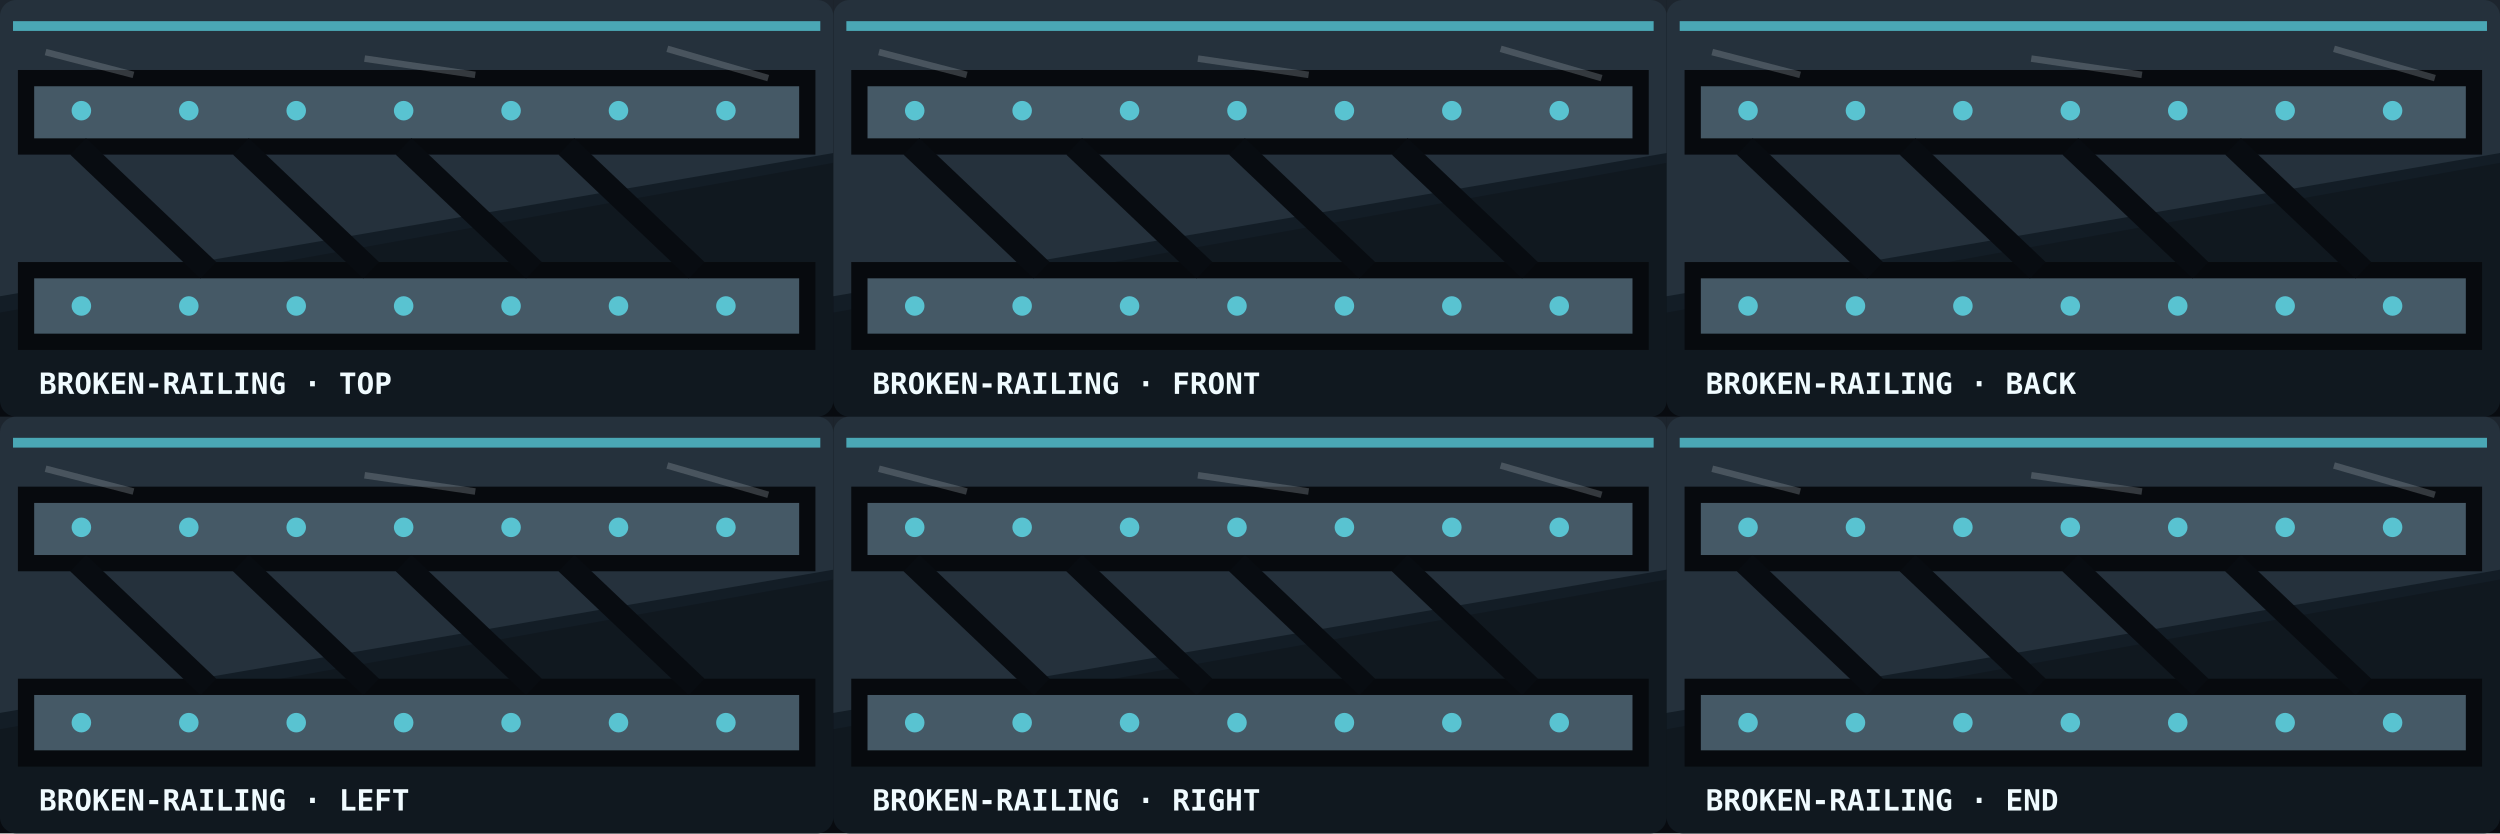
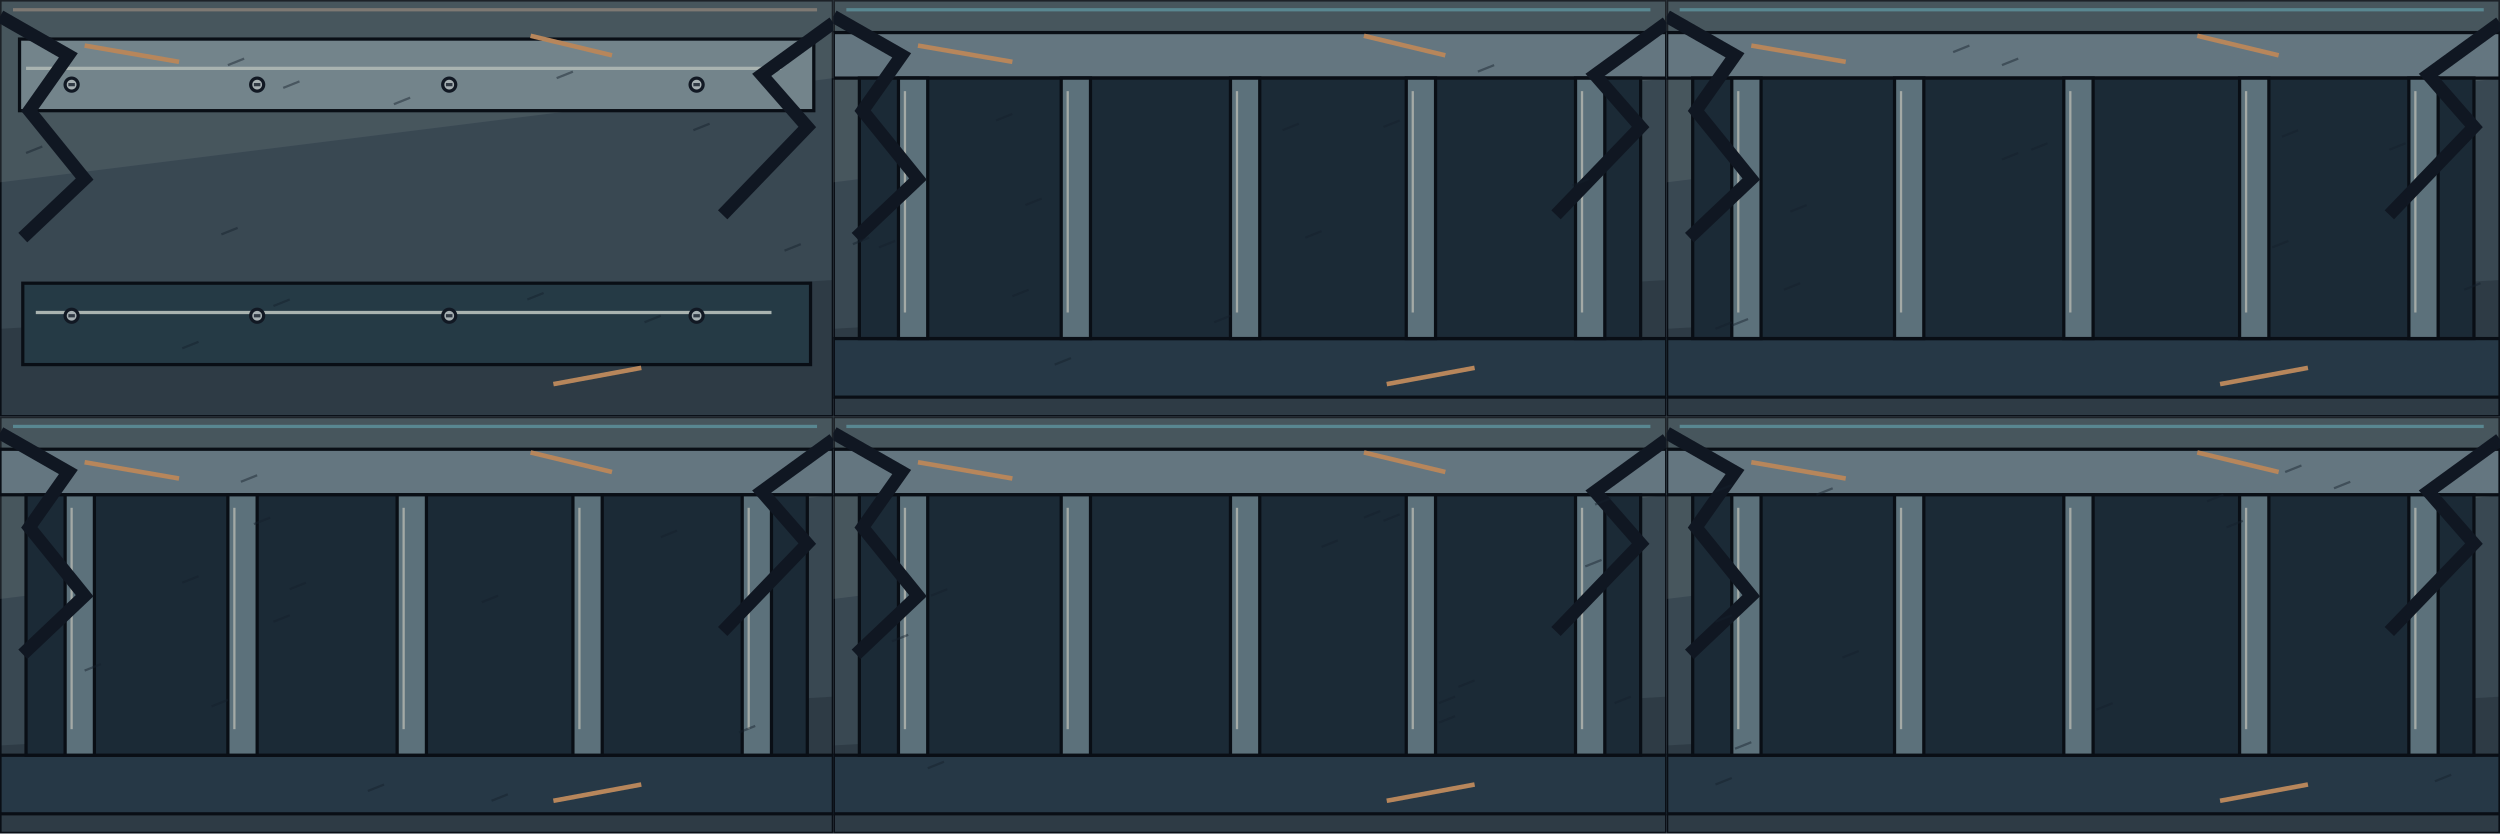
<svg xmlns="http://www.w3.org/2000/svg" width="768" height="256" viewBox="0 0 768 256">
-   <rect width="768" height="256" fill="#080b10" />
-   <g transform="translate(0 0)">
-     <rect width="256" height="128" rx="5" fill="#131d26" />
-     <path d="M0 0H256V47L0 91Z" fill="#455966" opacity=".34" />
-     <path d="M0 96L256 50V128H0Z" fill="#070a0e" opacity=".28" />
-     <path d="M4 8L252 8" stroke="#61efff" stroke-width="3" opacity=".62" />
-     <path d="M8 24H248V45H8ZM8 83H248V105H8Z" fill="#455966" stroke="#070a0e" stroke-width="5" />
-     <path d="M24 45l40 38m10-38l40 38m10-38l40 38m10-38l40 38" stroke="#080c11" stroke-width="7" />
-     <g fill="#61efff" opacity=".7">
-       <circle cx="25" cy="34" r="3" />
-       <circle cx="25" cy="94" r="3" />
-       <circle cx="58" cy="34" r="3" />
-       <circle cx="58" cy="94" r="3" />
-       <circle cx="91" cy="34" r="3" />
-       <circle cx="91" cy="94" r="3" />
-       <circle cx="124" cy="34" r="3" />
-       <circle cx="124" cy="94" r="3" />
-       <circle cx="157" cy="34" r="3" />
-       <circle cx="157" cy="94" r="3" />
-       <circle cx="190" cy="34" r="3" />
-       <circle cx="190" cy="94" r="3" />
-       <circle cx="223" cy="34" r="3" />
-       <circle cx="223" cy="94" r="3" />
-     </g>
-     <path d="M14 16l27 7m71-5l34 5m59-8l31 9" stroke="#9fa8ad" stroke-width="2" opacity=".3" />
-     <text x="12" y="121" fill="#f0fbff" font-family="monospace" font-size="9" font-weight="700">BROKEN-RAILING · TOP</text>
-   </g>
-   <g transform="translate(256 0)">
-     <rect width="256" height="128" rx="5" fill="#131d26" />
-     <path d="M0 0H256V47L0 91Z" fill="#455966" opacity=".34" />
-     <path d="M0 96L256 50V128H0Z" fill="#070a0e" opacity=".28" />
-     <path d="M4 8L252 8" stroke="#61efff" stroke-width="3" opacity=".62" />
-     <path d="M8 24H248V45H8ZM8 83H248V105H8Z" fill="#455966" stroke="#070a0e" stroke-width="5" />
-     <path d="M24 45l40 38m10-38l40 38m10-38l40 38m10-38l40 38" stroke="#080c11" stroke-width="7" />
-     <g fill="#61efff" opacity=".7">
-       <circle cx="25" cy="34" r="3" />
-       <circle cx="25" cy="94" r="3" />
-       <circle cx="58" cy="34" r="3" />
-       <circle cx="58" cy="94" r="3" />
-       <circle cx="91" cy="34" r="3" />
-       <circle cx="91" cy="94" r="3" />
-       <circle cx="124" cy="34" r="3" />
-       <circle cx="124" cy="94" r="3" />
-       <circle cx="157" cy="34" r="3" />
-       <circle cx="157" cy="94" r="3" />
-       <circle cx="190" cy="34" r="3" />
-       <circle cx="190" cy="94" r="3" />
-       <circle cx="223" cy="34" r="3" />
-       <circle cx="223" cy="94" r="3" />
-     </g>
-     <path d="M14 16l27 7m71-5l34 5m59-8l31 9" stroke="#9fa8ad" stroke-width="2" opacity=".3" />
-     <text x="12" y="121" fill="#f0fbff" font-family="monospace" font-size="9" font-weight="700">BROKEN-RAILING · FRONT</text>
-   </g>
-   <g transform="translate(512 0)">
-     <rect width="256" height="128" rx="5" fill="#131d26" />
-     <path d="M0 0H256V47L0 91Z" fill="#455966" opacity=".34" />
-     <path d="M0 96L256 50V128H0Z" fill="#070a0e" opacity=".28" />
-     <path d="M4 8L252 8" stroke="#61efff" stroke-width="3" opacity=".62" />
-     <path d="M8 24H248V45H8ZM8 83H248V105H8Z" fill="#455966" stroke="#070a0e" stroke-width="5" />
-     <path d="M24 45l40 38m10-38l40 38m10-38l40 38m10-38l40 38" stroke="#080c11" stroke-width="7" />
-     <g fill="#61efff" opacity=".7">
-       <circle cx="25" cy="34" r="3" />
-       <circle cx="25" cy="94" r="3" />
-       <circle cx="58" cy="34" r="3" />
-       <circle cx="58" cy="94" r="3" />
-       <circle cx="91" cy="34" r="3" />
-       <circle cx="91" cy="94" r="3" />
-       <circle cx="124" cy="34" r="3" />
-       <circle cx="124" cy="94" r="3" />
-       <circle cx="157" cy="34" r="3" />
-       <circle cx="157" cy="94" r="3" />
-       <circle cx="190" cy="34" r="3" />
-       <circle cx="190" cy="94" r="3" />
-       <circle cx="223" cy="34" r="3" />
-       <circle cx="223" cy="94" r="3" />
-     </g>
-     <path d="M14 16l27 7m71-5l34 5m59-8l31 9" stroke="#9fa8ad" stroke-width="2" opacity=".3" />
-     <text x="12" y="121" fill="#f0fbff" font-family="monospace" font-size="9" font-weight="700">BROKEN-RAILING · BACK</text>
-   </g>
-   <g transform="translate(0 128)">
-     <rect width="256" height="128" rx="5" fill="#131d26" />
-     <path d="M0 0H256V47L0 91Z" fill="#455966" opacity=".34" />
-     <path d="M0 96L256 50V128H0Z" fill="#070a0e" opacity=".28" />
-     <path d="M4 8L252 8" stroke="#61efff" stroke-width="3" opacity=".62" />
-     <path d="M8 24H248V45H8ZM8 83H248V105H8Z" fill="#455966" stroke="#070a0e" stroke-width="5" />
-     <path d="M24 45l40 38m10-38l40 38m10-38l40 38m10-38l40 38" stroke="#080c11" stroke-width="7" />
-     <g fill="#61efff" opacity=".7">
-       <circle cx="25" cy="34" r="3" />
-       <circle cx="25" cy="94" r="3" />
-       <circle cx="58" cy="34" r="3" />
-       <circle cx="58" cy="94" r="3" />
-       <circle cx="91" cy="34" r="3" />
-       <circle cx="91" cy="94" r="3" />
-       <circle cx="124" cy="34" r="3" />
-       <circle cx="124" cy="94" r="3" />
-       <circle cx="157" cy="34" r="3" />
-       <circle cx="157" cy="94" r="3" />
-       <circle cx="190" cy="34" r="3" />
-       <circle cx="190" cy="94" r="3" />
-       <circle cx="223" cy="34" r="3" />
-       <circle cx="223" cy="94" r="3" />
-     </g>
-     <path d="M14 16l27 7m71-5l34 5m59-8l31 9" stroke="#9fa8ad" stroke-width="2" opacity=".3" />
-     <text x="12" y="121" fill="#f0fbff" font-family="monospace" font-size="9" font-weight="700">BROKEN-RAILING · LEFT</text>
-   </g>
-   <g transform="translate(256 128)">
-     <rect width="256" height="128" rx="5" fill="#131d26" />
-     <path d="M0 0H256V47L0 91Z" fill="#455966" opacity=".34" />
-     <path d="M0 96L256 50V128H0Z" fill="#070a0e" opacity=".28" />
-     <path d="M4 8L252 8" stroke="#61efff" stroke-width="3" opacity=".62" />
-     <path d="M8 24H248V45H8ZM8 83H248V105H8Z" fill="#455966" stroke="#070a0e" stroke-width="5" />
-     <path d="M24 45l40 38m10-38l40 38m10-38l40 38m10-38l40 38" stroke="#080c11" stroke-width="7" />
-     <g fill="#61efff" opacity=".7">
-       <circle cx="25" cy="34" r="3" />
-       <circle cx="25" cy="94" r="3" />
-       <circle cx="58" cy="34" r="3" />
-       <circle cx="58" cy="94" r="3" />
-       <circle cx="91" cy="34" r="3" />
-       <circle cx="91" cy="94" r="3" />
-       <circle cx="124" cy="34" r="3" />
-       <circle cx="124" cy="94" r="3" />
-       <circle cx="157" cy="34" r="3" />
-       <circle cx="157" cy="94" r="3" />
-       <circle cx="190" cy="34" r="3" />
-       <circle cx="190" cy="94" r="3" />
-       <circle cx="223" cy="34" r="3" />
-       <circle cx="223" cy="94" r="3" />
-     </g>
-     <path d="M14 16l27 7m71-5l34 5m59-8l31 9" stroke="#9fa8ad" stroke-width="2" opacity=".3" />
-     <text x="12" y="121" fill="#f0fbff" font-family="monospace" font-size="9" font-weight="700">BROKEN-RAILING · RIGHT</text>
-   </g>
-   <g transform="translate(512 128)">
-     <rect width="256" height="128" rx="5" fill="#131d26" />
-     <path d="M0 0H256V47L0 91Z" fill="#455966" opacity=".34" />
-     <path d="M0 96L256 50V128H0Z" fill="#070a0e" opacity=".28" />
-     <path d="M4 8L252 8" stroke="#61efff" stroke-width="3" opacity=".62" />
-     <path d="M8 24H248V45H8ZM8 83H248V105H8Z" fill="#455966" stroke="#070a0e" stroke-width="5" />
-     <path d="M24 45l40 38m10-38l40 38m10-38l40 38m10-38l40 38" stroke="#080c11" stroke-width="7" />
-     <g fill="#61efff" opacity=".7">
-       <circle cx="25" cy="34" r="3" />
-       <circle cx="25" cy="94" r="3" />
-       <circle cx="58" cy="34" r="3" />
-       <circle cx="58" cy="94" r="3" />
-       <circle cx="91" cy="34" r="3" />
-       <circle cx="91" cy="94" r="3" />
-       <circle cx="124" cy="34" r="3" />
-       <circle cx="124" cy="94" r="3" />
-       <circle cx="157" cy="34" r="3" />
-       <circle cx="157" cy="94" r="3" />
-       <circle cx="190" cy="34" r="3" />
-       <circle cx="190" cy="94" r="3" />
-       <circle cx="223" cy="34" r="3" />
-       <circle cx="223" cy="94" r="3" />
-     </g>
-     <path d="M14 16l27 7m71-5l34 5m59-8l31 9" stroke="#9fa8ad" stroke-width="2" opacity=".3" />
-     <text x="12" y="121" fill="#f0fbff" font-family="monospace" font-size="9" font-weight="700">BROKEN-RAILING · END</text>
+   <defs>
+     <clipPath id="cell">
+       <rect width="256" height="128" />
+     </clipPath>
+   </defs>
+   <g transform="translate(0 0)" clip-path="url(#cell)">
+     <rect x="0" y="0" width="256" height="128" fill="#394852" stroke="#090e15" />
+     <path d="M0 0H256V24L0 56Z" fill="#b1b8b4" stroke="none" stroke-width="1" opacity=".12" />
+     <path d="M0 101L256 86V128H0Z" fill="#080f19" stroke="none" stroke-width="1" opacity=".22" />
+     <rect x="6" y="12" width="244" height="22" fill="#73848b" stroke="#090e15" />
+     <rect x="7" y="87" width="242" height="25" fill="#253a45" stroke="#090e15" />
+     <path d="M8 21h232M11 96h226" fill="none" stroke="#a9b3b0" stroke-width="1" />
+     <circle cx="22" cy="26" r="2" fill="#a6afb2" stroke="#111823" />
+     <path d="M21 26h2" stroke="#303944" />
+     <circle cx="22" cy="97" r="2" fill="#a6afb2" stroke="#111823" />
+     <path d="M21 97h2" stroke="#303944" />
+     <circle cx="79" cy="26" r="2" fill="#a6afb2" stroke="#111823" />
+     <path d="M78 26h2" stroke="#303944" />
+     <circle cx="79" cy="97" r="2" fill="#a6afb2" stroke="#111823" />
+     <path d="M78 97h2" stroke="#303944" />
+     <circle cx="138" cy="26" r="2" fill="#a6afb2" stroke="#111823" />
+     <path d="M137 26h2" stroke="#303944" />
+     <circle cx="138" cy="97" r="2" fill="#a6afb2" stroke="#111823" />
+     <path d="M137 97h2" stroke="#303944" />
+     <circle cx="214" cy="26" r="2" fill="#a6afb2" stroke="#111823" />
+     <path d="M213 26h2" stroke="#303944" />
+     <circle cx="214" cy="97" r="2" fill="#a6afb2" stroke="#111823" />
+     <path d="M213 97h2" stroke="#303944" />
+     <path d="M0 5l21 12-12 17 17 21 -19 18m249-66l-22 16 14 16-26 27" fill="none" stroke="#101722" stroke-width="4" />
+     <path d="M26 14l29 5m108-8l25 6m-18 101l27-5" fill="none" stroke="#b7865b" stroke-width="1.4" />
+     <path d="M84 94l5 -2" fill="none" stroke="#131e2b" stroke-width="0.7" opacity=".45" />
+     <path d="M87 27l5 -2" fill="none" stroke="#131e2b" stroke-width="0.7" opacity=".45" />
+     <path d="M198 99l5 -2" fill="none" stroke="#131e2b" stroke-width="0.7" opacity=".45" />
+     <path d="M171 24l5 -2" fill="none" stroke="#131e2b" stroke-width="0.7" opacity=".45" />
+     <path d="M56 107l5 -2" fill="none" stroke="#131e2b" stroke-width="0.7" opacity=".45" />
+     <path d="M70 20l5 -2" fill="none" stroke="#131e2b" stroke-width="0.7" opacity=".45" />
+     <path d="M241 77l5 -2" fill="none" stroke="#131e2b" stroke-width="0.7" opacity=".45" />
+     <path d="M121 32l5 -2" fill="none" stroke="#131e2b" stroke-width="0.7" opacity=".45" />
+     <path d="M213 40l5 -2" fill="none" stroke="#131e2b" stroke-width="0.7" opacity=".45" />
+     <path d="M162 92l5 -2" fill="none" stroke="#131e2b" stroke-width="0.7" opacity=".45" />
+     <path d="M68 72l5 -2" fill="none" stroke="#131e2b" stroke-width="0.7" opacity=".45" />
+     <path d="M8 47l5 -2" fill="none" stroke="#131e2b" stroke-width="0.7" opacity=".45" />
+     <path d="M4 3H251" fill="none" stroke="#c2a58d" stroke-width="1" opacity=".45" />
+   </g>
+   <g transform="translate(256 0)" clip-path="url(#cell)">
+     <rect x="0" y="0" width="256" height="128" fill="#394852" stroke="#090e15" />
+     <path d="M0 0H256V24L0 56Z" fill="#b1b8b4" stroke="none" stroke-width="1" opacity=".12" />
+     <path d="M0 101L256 86V128H0Z" fill="#080f19" stroke="none" stroke-width="1" opacity=".22" />
+     <rect x="0" y="10" width="256" height="14" fill="#647680" stroke="#090e15" />
+     <rect x="0" y="104" width="256" height="18" fill="#263846" stroke="#090e15" />
+     <rect x="8" y="24" width="240" height="80" fill="#1b2a36" stroke="#090e15" />
+     <rect x="20" y="24" width="9" height="80" fill="#5c717b" stroke="#090e15" />
+     <path d="M22 28v68" fill="none" stroke="#a4aaa6" stroke-width="0.7" />
+     <rect x="70" y="24" width="9" height="80" fill="#5c717b" stroke="#090e15" />
+     <path d="M72 28v68" fill="none" stroke="#a4aaa6" stroke-width="0.7" />
+     <rect x="122" y="24" width="9" height="80" fill="#5c717b" stroke="#090e15" />
+     <path d="M124 28v68" fill="none" stroke="#a4aaa6" stroke-width="0.7" />
+     <rect x="176" y="24" width="9" height="80" fill="#5c717b" stroke="#090e15" />
+     <path d="M178 28v68" fill="none" stroke="#a4aaa6" stroke-width="0.7" />
+     <rect x="228" y="24" width="9" height="80" fill="#5c717b" stroke="#090e15" />
+     <path d="M230 28v68" fill="none" stroke="#a4aaa6" stroke-width="0.7" />
+     <path d="M0 5l21 12-12 17 17 21 -19 18m249-66l-22 16 14 16-26 27" fill="none" stroke="#101722" stroke-width="4" />
+     <path d="M26 14l29 5m108-8l25 6m-18 101l27-5" fill="none" stroke="#b7865b" stroke-width="1.4" />
+     <path d="M145 73l5 -2" fill="none" stroke="#131e2b" stroke-width="0.7" opacity=".45" />
+     <path d="M138 40l5 -2" fill="none" stroke="#131e2b" stroke-width="0.7" opacity=".45" />
+     <path d="M6 75l5 -2" fill="none" stroke="#131e2b" stroke-width="0.7" opacity=".45" />
+     <path d="M169 39l5 -2" fill="none" stroke="#131e2b" stroke-width="0.7" opacity=".45" />
+     <path d="M198 22l5 -2" fill="none" stroke="#131e2b" stroke-width="0.7" opacity=".45" />
+     <path d="M117 99l5 -2" fill="none" stroke="#131e2b" stroke-width="0.7" opacity=".45" />
+     <path d="M50 37l5 -2" fill="none" stroke="#131e2b" stroke-width="0.7" opacity=".45" />
+     <path d="M55 91l5 -2" fill="none" stroke="#131e2b" stroke-width="0.7" opacity=".45" />
+     <path d="M227 57l5 -2" fill="none" stroke="#131e2b" stroke-width="0.7" opacity=".45" />
+     <path d="M68 112l5 -2" fill="none" stroke="#131e2b" stroke-width="0.7" opacity=".45" />
+     <path d="M59 63l5 -2" fill="none" stroke="#131e2b" stroke-width="0.7" opacity=".45" />
+     <path d="M14 76l5 -2" fill="none" stroke="#131e2b" stroke-width="0.7" opacity=".45" />
+     <path d="M4 3H251" fill="none" stroke="#6fc4d0" stroke-width="1" opacity=".45" />
+   </g>
+   <g transform="translate(512 0)" clip-path="url(#cell)">
+     <rect x="0" y="0" width="256" height="128" fill="#394852" stroke="#090e15" />
+     <path d="M0 0H256V24L0 56Z" fill="#b1b8b4" stroke="none" stroke-width="1" opacity=".12" />
+     <path d="M0 101L256 86V128H0Z" fill="#080f19" stroke="none" stroke-width="1" opacity=".22" />
+     <rect x="0" y="10" width="256" height="14" fill="#647680" stroke="#090e15" />
+     <rect x="0" y="104" width="256" height="18" fill="#263846" stroke="#090e15" />
+     <rect x="8" y="24" width="240" height="80" fill="#1b2a36" stroke="#090e15" />
+     <rect x="20" y="24" width="9" height="80" fill="#5c717b" stroke="#090e15" />
+     <path d="M22 28v68" fill="none" stroke="#a4aaa6" stroke-width="0.7" />
+     <rect x="70" y="24" width="9" height="80" fill="#5c717b" stroke="#090e15" />
+     <path d="M72 28v68" fill="none" stroke="#a4aaa6" stroke-width="0.7" />
+     <rect x="122" y="24" width="9" height="80" fill="#5c717b" stroke="#090e15" />
+     <path d="M124 28v68" fill="none" stroke="#a4aaa6" stroke-width="0.7" />
+     <rect x="176" y="24" width="9" height="80" fill="#5c717b" stroke="#090e15" />
+     <path d="M178 28v68" fill="none" stroke="#a4aaa6" stroke-width="0.7" />
+     <rect x="228" y="24" width="9" height="80" fill="#5c717b" stroke="#090e15" />
+     <path d="M230 28v68" fill="none" stroke="#a4aaa6" stroke-width="0.7" />
+     <path d="M0 5l21 12-12 17 17 21 -19 18m249-66l-22 16 14 16-26 27" fill="none" stroke="#101722" stroke-width="4" />
+     <path d="M26 14l29 5m108-8l25 6m-18 101l27-5" fill="none" stroke="#b7865b" stroke-width="1.4" />
+     <path d="M36 89l5 -2" fill="none" stroke="#131e2b" stroke-width="0.7" opacity=".45" />
+     <path d="M15 101l5 -2" fill="none" stroke="#131e2b" stroke-width="0.7" opacity=".45" />
+     <path d="M38 65l5 -2" fill="none" stroke="#131e2b" stroke-width="0.7" opacity=".45" />
+     <path d="M186 76l5 -2" fill="none" stroke="#131e2b" stroke-width="0.7" opacity=".45" />
+     <path d="M222 46l5 -2" fill="none" stroke="#131e2b" stroke-width="0.7" opacity=".45" />
+     <path d="M88 16l5 -2" fill="none" stroke="#131e2b" stroke-width="0.7" opacity=".45" />
+     <path d="M189 42l5 -2" fill="none" stroke="#131e2b" stroke-width="0.7" opacity=".45" />
+     <path d="M103 20l5 -2" fill="none" stroke="#131e2b" stroke-width="0.7" opacity=".45" />
+     <path d="M112 46l5 -2" fill="none" stroke="#131e2b" stroke-width="0.7" opacity=".45" />
+     <path d="M103 49l5 -2" fill="none" stroke="#131e2b" stroke-width="0.7" opacity=".45" />
+     <path d="M20 100l5 -2" fill="none" stroke="#131e2b" stroke-width="0.7" opacity=".45" />
+     <path d="M245 89l5 -2" fill="none" stroke="#131e2b" stroke-width="0.7" opacity=".45" />
+     <path d="M4 3H251" fill="none" stroke="#6fc4d0" stroke-width="1" opacity=".45" />
+   </g>
+   <g transform="translate(0 128)" clip-path="url(#cell)">
+     <rect x="0" y="0" width="256" height="128" fill="#394852" stroke="#090e15" />
+     <path d="M0 0H256V24L0 56Z" fill="#b1b8b4" stroke="none" stroke-width="1" opacity=".12" />
+     <path d="M0 101L256 86V128H0Z" fill="#080f19" stroke="none" stroke-width="1" opacity=".22" />
+     <rect x="0" y="10" width="256" height="14" fill="#647680" stroke="#090e15" />
+     <rect x="0" y="104" width="256" height="18" fill="#263846" stroke="#090e15" />
+     <rect x="8" y="24" width="240" height="80" fill="#1b2a36" stroke="#090e15" />
+     <rect x="20" y="24" width="9" height="80" fill="#5c717b" stroke="#090e15" />
+     <path d="M22 28v68" fill="none" stroke="#a4aaa6" stroke-width="0.7" />
+     <rect x="70" y="24" width="9" height="80" fill="#5c717b" stroke="#090e15" />
+     <path d="M72 28v68" fill="none" stroke="#a4aaa6" stroke-width="0.7" />
+     <rect x="122" y="24" width="9" height="80" fill="#5c717b" stroke="#090e15" />
+     <path d="M124 28v68" fill="none" stroke="#a4aaa6" stroke-width="0.7" />
+     <rect x="176" y="24" width="9" height="80" fill="#5c717b" stroke="#090e15" />
+     <path d="M178 28v68" fill="none" stroke="#a4aaa6" stroke-width="0.7" />
+     <rect x="228" y="24" width="9" height="80" fill="#5c717b" stroke="#090e15" />
+     <path d="M230 28v68" fill="none" stroke="#a4aaa6" stroke-width="0.7" />
+     <path d="M0 5l21 12-12 17 17 21 -19 18m249-66l-22 16 14 16-26 27" fill="none" stroke="#101722" stroke-width="4" />
+     <path d="M26 14l29 5m108-8l25 6m-18 101l27-5" fill="none" stroke="#b7865b" stroke-width="1.4" />
+     <path d="M78 33l5 -2" fill="none" stroke="#131e2b" stroke-width="0.7" opacity=".45" />
+     <path d="M89 53l5 -2" fill="none" stroke="#131e2b" stroke-width="0.7" opacity=".45" />
+     <path d="M84 63l5 -2" fill="none" stroke="#131e2b" stroke-width="0.7" opacity=".45" />
+     <path d="M227 97l5 -2" fill="none" stroke="#131e2b" stroke-width="0.7" opacity=".45" />
+     <path d="M151 118l5 -2" fill="none" stroke="#131e2b" stroke-width="0.7" opacity=".45" />
+     <path d="M113 115l5 -2" fill="none" stroke="#131e2b" stroke-width="0.7" opacity=".45" />
+     <path d="M65 89l5 -2" fill="none" stroke="#131e2b" stroke-width="0.7" opacity=".45" />
+     <path d="M148 57l5 -2" fill="none" stroke="#131e2b" stroke-width="0.7" opacity=".45" />
+     <path d="M26 78l5 -2" fill="none" stroke="#131e2b" stroke-width="0.7" opacity=".45" />
+     <path d="M203 37l5 -2" fill="none" stroke="#131e2b" stroke-width="0.7" opacity=".45" />
+     <path d="M74 20l5 -2" fill="none" stroke="#131e2b" stroke-width="0.7" opacity=".45" />
+     <path d="M56 51l5 -2" fill="none" stroke="#131e2b" stroke-width="0.7" opacity=".45" />
+     <path d="M4 3H251" fill="none" stroke="#6fc4d0" stroke-width="1" opacity=".45" />
+   </g>
+   <g transform="translate(256 128)" clip-path="url(#cell)">
+     <rect x="0" y="0" width="256" height="128" fill="#394852" stroke="#090e15" />
+     <path d="M0 0H256V24L0 56Z" fill="#b1b8b4" stroke="none" stroke-width="1" opacity=".12" />
+     <path d="M0 101L256 86V128H0Z" fill="#080f19" stroke="none" stroke-width="1" opacity=".22" />
+     <rect x="0" y="10" width="256" height="14" fill="#647680" stroke="#090e15" />
+     <rect x="0" y="104" width="256" height="18" fill="#263846" stroke="#090e15" />
+     <rect x="8" y="24" width="240" height="80" fill="#1b2a36" stroke="#090e15" />
+     <rect x="20" y="24" width="9" height="80" fill="#5c717b" stroke="#090e15" />
+     <path d="M22 28v68" fill="none" stroke="#a4aaa6" stroke-width="0.7" />
+     <rect x="70" y="24" width="9" height="80" fill="#5c717b" stroke="#090e15" />
+     <path d="M72 28v68" fill="none" stroke="#a4aaa6" stroke-width="0.7" />
+     <rect x="122" y="24" width="9" height="80" fill="#5c717b" stroke="#090e15" />
+     <path d="M124 28v68" fill="none" stroke="#a4aaa6" stroke-width="0.7" />
+     <rect x="176" y="24" width="9" height="80" fill="#5c717b" stroke="#090e15" />
+     <path d="M178 28v68" fill="none" stroke="#a4aaa6" stroke-width="0.7" />
+     <rect x="228" y="24" width="9" height="80" fill="#5c717b" stroke="#090e15" />
+     <path d="M230 28v68" fill="none" stroke="#a4aaa6" stroke-width="0.7" />
+     <path d="M0 5l21 12-12 17 17 21 -19 18m249-66l-22 16 14 16-26 27" fill="none" stroke="#101722" stroke-width="4" />
+     <path d="M26 14l29 5m108-8l25 6m-18 101l27-5" fill="none" stroke="#b7865b" stroke-width="1.4" />
+     <path d="M186 94l5 -2" fill="none" stroke="#131e2b" stroke-width="0.7" opacity=".45" />
+     <path d="M240 88l5 -2" fill="none" stroke="#131e2b" stroke-width="0.7" opacity=".45" />
+     <path d="M30 55l5 -2" fill="none" stroke="#131e2b" stroke-width="0.7" opacity=".45" />
+     <path d="M150 40l5 -2" fill="none" stroke="#131e2b" stroke-width="0.7" opacity=".45" />
+     <path d="M186 88l5 -2" fill="none" stroke="#131e2b" stroke-width="0.7" opacity=".45" />
+     <path d="M169 32l5 -2" fill="none" stroke="#131e2b" stroke-width="0.7" opacity=".45" />
+     <path d="M192 83l5 -2" fill="none" stroke="#131e2b" stroke-width="0.7" opacity=".45" />
+     <path d="M163 31l5 -2" fill="none" stroke="#131e2b" stroke-width="0.7" opacity=".45" />
+     <path d="M234 27l5 -2" fill="none" stroke="#131e2b" stroke-width="0.7" opacity=".45" />
+     <path d="M231 46l5 -2" fill="none" stroke="#131e2b" stroke-width="0.7" opacity=".45" />
+     <path d="M18 69l5 -2" fill="none" stroke="#131e2b" stroke-width="0.7" opacity=".45" />
+     <path d="M29 108l5 -2" fill="none" stroke="#131e2b" stroke-width="0.7" opacity=".45" />
+     <path d="M4 3H251" fill="none" stroke="#6fc4d0" stroke-width="1" opacity=".45" />
+   </g>
+   <g transform="translate(512 128)" clip-path="url(#cell)">
+     <rect x="0" y="0" width="256" height="128" fill="#394852" stroke="#090e15" />
+     <path d="M0 0H256V24L0 56Z" fill="#b1b8b4" stroke="none" stroke-width="1" opacity=".12" />
+     <path d="M0 101L256 86V128H0Z" fill="#080f19" stroke="none" stroke-width="1" opacity=".22" />
+     <rect x="0" y="10" width="256" height="14" fill="#647680" stroke="#090e15" />
+     <rect x="0" y="104" width="256" height="18" fill="#263846" stroke="#090e15" />
+     <rect x="8" y="24" width="240" height="80" fill="#1b2a36" stroke="#090e15" />
+     <rect x="20" y="24" width="9" height="80" fill="#5c717b" stroke="#090e15" />
+     <path d="M22 28v68" fill="none" stroke="#a4aaa6" stroke-width="0.7" />
+     <rect x="70" y="24" width="9" height="80" fill="#5c717b" stroke="#090e15" />
+     <path d="M72 28v68" fill="none" stroke="#a4aaa6" stroke-width="0.7" />
+     <rect x="122" y="24" width="9" height="80" fill="#5c717b" stroke="#090e15" />
+     <path d="M124 28v68" fill="none" stroke="#a4aaa6" stroke-width="0.7" />
+     <rect x="176" y="24" width="9" height="80" fill="#5c717b" stroke="#090e15" />
+     <path d="M178 28v68" fill="none" stroke="#a4aaa6" stroke-width="0.7" />
+     <rect x="228" y="24" width="9" height="80" fill="#5c717b" stroke="#090e15" />
+     <path d="M230 28v68" fill="none" stroke="#a4aaa6" stroke-width="0.7" />
+     <path d="M0 5l21 12-12 17 17 21 -19 18m249-66l-22 16 14 16-26 27" fill="none" stroke="#101722" stroke-width="4" />
+     <path d="M26 14l29 5m108-8l25 6m-18 101l27-5" fill="none" stroke="#b7865b" stroke-width="1.4" />
+     <path d="M132 90l5 -2" fill="none" stroke="#131e2b" stroke-width="0.7" opacity=".45" />
+     <path d="M205 22l5 -2" fill="none" stroke="#131e2b" stroke-width="0.7" opacity=".45" />
+     <path d="M15 113l5 -2" fill="none" stroke="#131e2b" stroke-width="0.7" opacity=".45" />
+     <path d="M172 34l5 -2" fill="none" stroke="#131e2b" stroke-width="0.7" opacity=".45" />
+     <path d="M236 112l5 -2" fill="none" stroke="#131e2b" stroke-width="0.7" opacity=".45" />
+     <path d="M54 74l5 -2" fill="none" stroke="#131e2b" stroke-width="0.7" opacity=".45" />
+     <path d="M46 24l5 -2" fill="none" stroke="#131e2b" stroke-width="0.7" opacity=".45" />
+     <path d="M190 17l5 -2" fill="none" stroke="#131e2b" stroke-width="0.7" opacity=".45" />
+     <path d="M21 102l5 -2" fill="none" stroke="#131e2b" stroke-width="0.7" opacity=".45" />
+     <path d="M166 26l5 -2" fill="none" stroke="#131e2b" stroke-width="0.7" opacity=".45" />
+     <path d="M15 63l5 -2" fill="none" stroke="#131e2b" stroke-width="0.7" opacity=".45" />
+     <path d="M15 23l5 -2" fill="none" stroke="#131e2b" stroke-width="0.7" opacity=".45" />
+     <path d="M4 3H251" fill="none" stroke="#6fc4d0" stroke-width="1" opacity=".45" />
  </g>
</svg>
